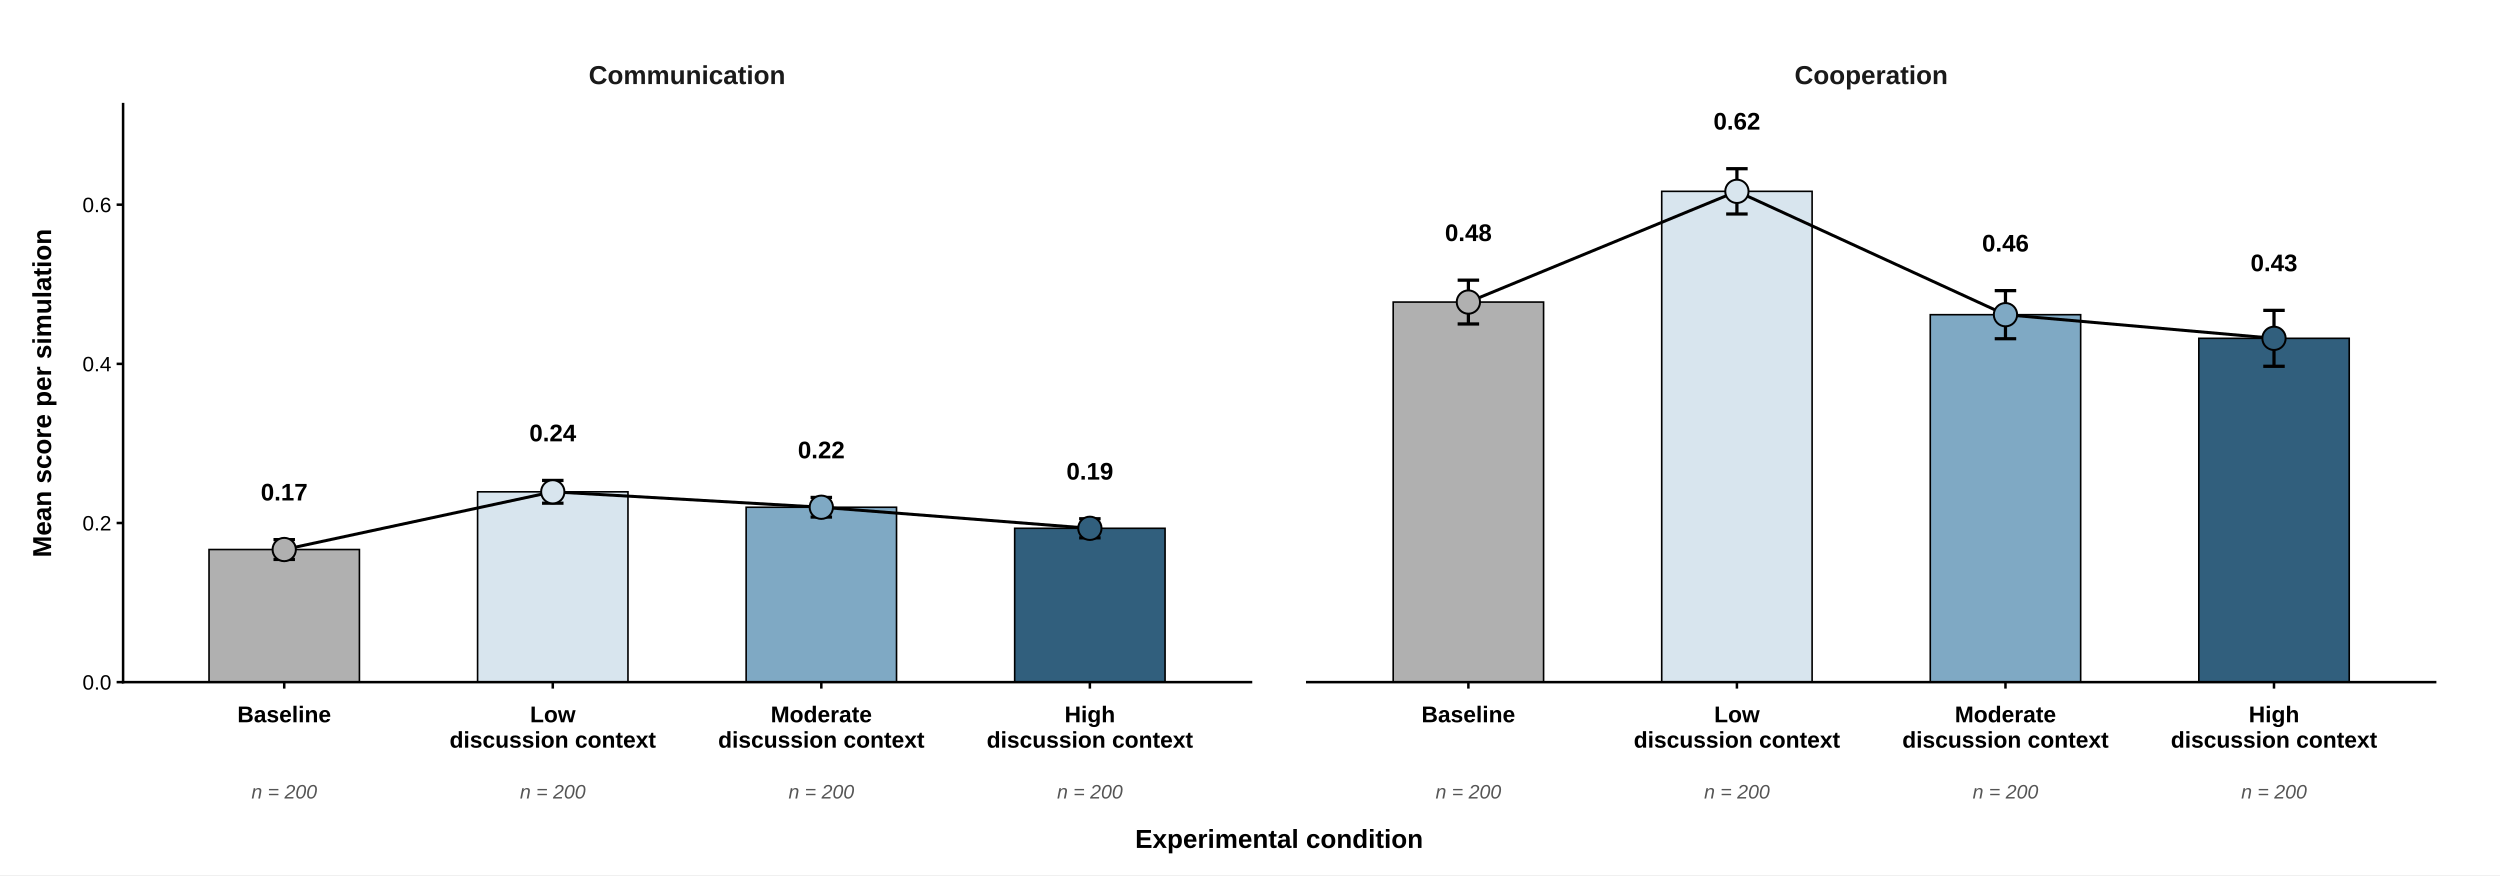
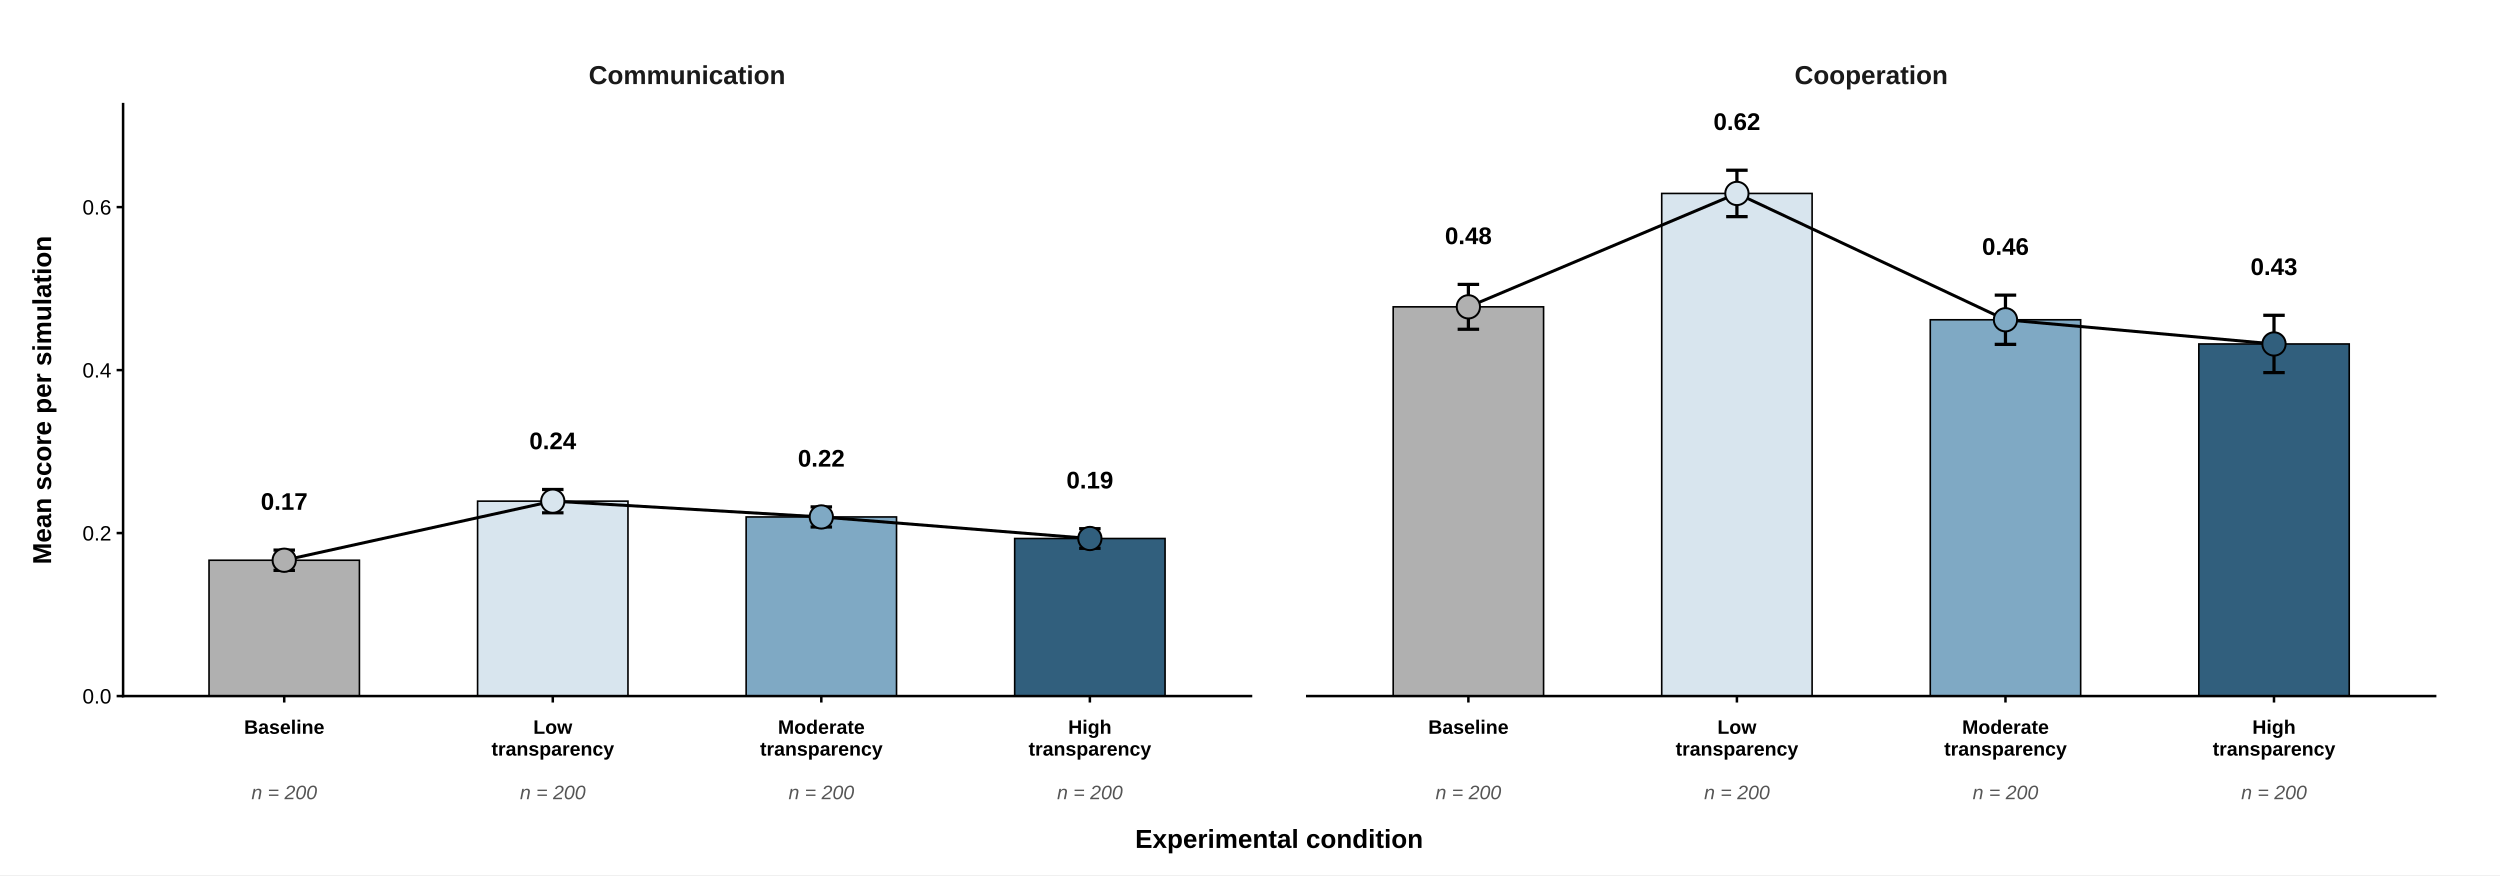
<svg xmlns="http://www.w3.org/2000/svg" width="1152.00pt" height="403.20pt" viewBox="0 0 1152.00 403.20">
  <g class="svglite">
    <defs>
      <style type="text/css">
    .svglite line, .svglite polyline, .svglite polygon, .svglite path, .svglite rect, .svglite circle {
      fill: none;
      stroke: #000000;
      stroke-linecap: round;
      stroke-linejoin: round;
      stroke-miterlimit: 10.00;
    }
    .svglite text {
      white-space: pre;
    }
    .svglite g.glyphgroup path {
      fill: inherit;
      stroke: none;
    }
  </style>
    </defs>
    <rect width="100%" height="100%" style="stroke: none; fill: #FFFFFF;" />
    <defs>
      <clipPath id="cpMC4wMHwxMTUyLjAwfDAuMDB8NDAzLjIw">
        <rect x="0.00" y="0.00" width="1152.00" height="403.20" />
      </clipPath>
    </defs>
    <g clip-path="url(#cpMC4wMHwxMTUyLjAwfDAuMDB8NDAzLjIw)">
      <rect x="-0" y="0.00" width="1152.00" height="403.20" style="stroke-width: 1.16; stroke: #FFFFFF; fill: #FFFFFF;" />
-       <rect x="56.72" y="47.98" width="519.73" height="266.35" style="stroke-width: 1.16; stroke: none; fill: #FFFFFF;" />
-       <rect x="96.32" y="253.22" width="69.30" height="61.11" style="stroke-width: 0.75; stroke-linecap: butt; stroke-linejoin: miter; fill: #B0B0B0;" />
-       <rect x="220.07" y="226.63" width="69.30" height="87.70" style="stroke-width: 0.75; stroke-linecap: butt; stroke-linejoin: miter; fill: #D8E5EE;" />
-       <rect x="343.82" y="233.74" width="69.30" height="80.60" style="stroke-width: 0.75; stroke-linecap: butt; stroke-linejoin: miter; fill: #7FA9C4;" />
-       <rect x="467.56" y="243.44" width="69.30" height="70.89" style="stroke-width: 0.75; stroke-linecap: butt; stroke-linejoin: miter; fill: #315F7D;" />
-       <polyline points="130.97,253.22 254.72,226.63 378.46,233.74 502.21,243.44 " style="stroke-width: 1.39; stroke-linecap: butt;" />
-       <polyline points="126.02,248.65 135.92,248.65 " style="stroke-width: 1.49; stroke-linecap: butt;" />
-       <polyline points="130.97,248.65 130.97,257.78 " style="stroke-width: 1.49; stroke-linecap: butt;" />
-       <polyline points="126.02,257.78 135.92,257.78 " style="stroke-width: 1.49; stroke-linecap: butt;" />
-       <polyline points="249.77,221.39 259.67,221.39 " style="stroke-width: 1.49; stroke-linecap: butt;" />
-       <polyline points="254.72,221.39 254.72,231.88 " style="stroke-width: 1.49; stroke-linecap: butt;" />
-       <polyline points="249.77,231.88 259.67,231.88 " style="stroke-width: 1.49; stroke-linecap: butt;" />
-       <polyline points="373.51,229.22 383.41,229.22 " style="stroke-width: 1.49; stroke-linecap: butt;" />
-       <polyline points="378.46,229.22 378.46,238.26 " style="stroke-width: 1.49; stroke-linecap: butt;" />
-       <polyline points="373.51,238.26 383.41,238.26 " style="stroke-width: 1.49; stroke-linecap: butt;" />
-       <polyline points="497.26,239.03 507.16,239.03 " style="stroke-width: 1.49; stroke-linecap: butt;" />
-       <polyline points="502.21,239.03 502.21,247.85 " style="stroke-width: 1.49; stroke-linecap: butt;" />
-       <polyline points="497.26,247.85 507.16,247.85 " style="stroke-width: 1.49; stroke-linecap: butt;" />
-       <circle cx="130.97" cy="253.22" r="5.37" style="stroke-width: 0.92; fill: #B0B0B0;" />
-       <circle cx="254.72" cy="226.63" r="5.37" style="stroke-width: 0.92; fill: #D8E5EE;" />
-       <circle cx="378.46" cy="233.74" r="5.37" style="stroke-width: 0.92; fill: #7FA9C4;" />
-       <circle cx="502.21" cy="243.44" r="5.37" style="stroke-width: 0.92; fill: #315F7D;" />
-       <text x="130.97" y="230.62" text-anchor="middle" style="font-size: 11.10px; font-weight: bold; font-family: &quot;Arial&quot;;" textLength="21.59px" lengthAdjust="spacingAndGlyphs">0.17</text>
-       <text x="254.72" y="203.36" text-anchor="middle" style="font-size: 11.10px; font-weight: bold; font-family: &quot;Arial&quot;;" textLength="21.59px" lengthAdjust="spacingAndGlyphs">0.24</text>
-       <text x="378.46" y="211.19" text-anchor="middle" style="font-size: 11.10px; font-weight: bold; font-family: &quot;Arial&quot;;" textLength="21.59px" lengthAdjust="spacingAndGlyphs">0.22</text>
-       <text x="502.21" y="221.00" text-anchor="middle" style="font-size: 11.10px; font-weight: bold; font-family: &quot;Arial&quot;;" textLength="21.59px" lengthAdjust="spacingAndGlyphs">0.19</text>
-       <rect x="602.38" y="47.98" width="519.73" height="266.35" style="stroke-width: 1.16; stroke: none; fill: #FFFFFF;" />
-       <rect x="641.98" y="139.19" width="69.30" height="175.14" style="stroke-width: 0.75; stroke-linecap: butt; stroke-linejoin: miter; fill: #B0B0B0;" />
-       <rect x="765.72" y="88.17" width="69.30" height="226.16" style="stroke-width: 0.75; stroke-linecap: butt; stroke-linejoin: miter; fill: #D8E5EE;" />
-       <rect x="889.47" y="145.01" width="69.30" height="169.32" style="stroke-width: 0.75; stroke-linecap: butt; stroke-linejoin: miter; fill: #7FA9C4;" />
-       <rect x="1013.22" y="155.90" width="69.30" height="158.43" style="stroke-width: 0.75; stroke-linecap: butt; stroke-linejoin: miter; fill: #315F7D;" />
-       <polyline points="676.63,139.19 800.37,88.17 924.12,145.01 1047.86,155.90 " style="stroke-width: 1.39; stroke-linecap: butt;" />
-       <polyline points="671.68,129.10 681.58,129.10 " style="stroke-width: 1.49; stroke-linecap: butt;" />
-       <polyline points="676.63,129.10 676.63,149.28 " style="stroke-width: 1.49; stroke-linecap: butt;" />
-       <polyline points="671.68,149.28 681.58,149.28 " style="stroke-width: 1.49; stroke-linecap: butt;" />
-       <polyline points="795.42,77.74 805.32,77.74 " style="stroke-width: 1.49; stroke-linecap: butt;" />
-       <polyline points="800.37,77.74 800.37,98.61 " style="stroke-width: 1.49; stroke-linecap: butt;" />
-       <polyline points="795.42,98.61 805.32,98.61 " style="stroke-width: 1.49; stroke-linecap: butt;" />
-       <polyline points="919.17,133.93 929.07,133.93 " style="stroke-width: 1.49; stroke-linecap: butt;" />
-       <polyline points="924.12,133.93 924.12,156.09 " style="stroke-width: 1.49; stroke-linecap: butt;" />
-       <polyline points="919.17,156.09 929.07,156.09 " style="stroke-width: 1.49; stroke-linecap: butt;" />
-       <polyline points="1042.91,143.01 1052.81,143.01 " style="stroke-width: 1.49; stroke-linecap: butt;" />
-       <polyline points="1047.86,143.01 1047.86,168.79 " style="stroke-width: 1.49; stroke-linecap: butt;" />
-       <polyline points="1042.91,168.79 1052.81,168.79 " style="stroke-width: 1.49; stroke-linecap: butt;" />
-       <circle cx="676.63" cy="139.19" r="5.37" style="stroke-width: 0.92; fill: #B0B0B0;" />
-       <circle cx="800.37" cy="88.17" r="5.37" style="stroke-width: 0.92; fill: #D8E5EE;" />
-       <circle cx="924.12" cy="145.01" r="5.37" style="stroke-width: 0.92; fill: #7FA9C4;" />
-       <circle cx="1047.86" cy="155.90" r="5.37" style="stroke-width: 0.92; fill: #315F7D;" />
-       <text x="676.63" y="111.07" text-anchor="middle" style="font-size: 11.10px; font-weight: bold; font-family: &quot;Arial&quot;;" textLength="21.59px" lengthAdjust="spacingAndGlyphs">0.48</text>
-       <text x="800.37" y="59.71" text-anchor="middle" style="font-size: 11.10px; font-weight: bold; font-family: &quot;Arial&quot;;" textLength="21.59px" lengthAdjust="spacingAndGlyphs">0.62</text>
-       <text x="924.12" y="115.90" text-anchor="middle" style="font-size: 11.10px; font-weight: bold; font-family: &quot;Arial&quot;;" textLength="21.59px" lengthAdjust="spacingAndGlyphs">0.46</text>
-       <text x="1047.86" y="124.98" text-anchor="middle" style="font-size: 11.10px; font-weight: bold; font-family: &quot;Arial&quot;;" textLength="21.59px" lengthAdjust="spacingAndGlyphs">0.43</text>
+       <rect x="56.72" y="47.98" width="519.73" height="272.76" style="stroke-width: 1.16; stroke: none; fill: #FFFFFF;" />
+       <rect x="96.32" y="258.16" width="69.30" height="62.59" style="stroke-width: 0.75; stroke-linecap: butt; stroke-linejoin: miter; fill: #B0B0B0;" />
+       <rect x="220.07" y="230.93" width="69.30" height="89.81" style="stroke-width: 0.75; stroke-linecap: butt; stroke-linejoin: miter; fill: #D8E5EE;" />
+       <rect x="343.82" y="238.21" width="69.30" height="82.53" style="stroke-width: 0.75; stroke-linecap: butt; stroke-linejoin: miter; fill: #7FA9C4;" />
+       <rect x="467.56" y="248.14" width="69.30" height="72.60" style="stroke-width: 0.75; stroke-linecap: butt; stroke-linejoin: miter; fill: #315F7D;" />
+       <polyline points="130.97,258.16 254.72,230.93 378.46,238.21 502.21,248.14 " style="stroke-width: 1.39; stroke-linecap: butt;" />
+       <polyline points="126.02,253.48 135.92,253.48 " style="stroke-width: 1.49; stroke-linecap: butt;" />
+       <polyline points="130.97,253.48 130.97,262.83 " style="stroke-width: 1.49; stroke-linecap: butt;" />
+       <polyline points="126.02,262.83 135.92,262.83 " style="stroke-width: 1.49; stroke-linecap: butt;" />
+       <polyline points="249.77,225.56 259.67,225.56 " style="stroke-width: 1.49; stroke-linecap: butt;" />
+       <polyline points="254.72,225.56 254.72,236.30 " style="stroke-width: 1.49; stroke-linecap: butt;" />
+       <polyline points="249.77,236.30 259.67,236.30 " style="stroke-width: 1.49; stroke-linecap: butt;" />
+       <polyline points="373.51,233.58 383.41,233.58 " style="stroke-width: 1.49; stroke-linecap: butt;" />
+       <polyline points="378.46,233.58 378.46,242.84 " style="stroke-width: 1.49; stroke-linecap: butt;" />
+       <polyline points="373.51,242.84 383.41,242.84 " style="stroke-width: 1.49; stroke-linecap: butt;" />
+       <polyline points="497.26,243.63 507.16,243.63 " style="stroke-width: 1.49; stroke-linecap: butt;" />
+       <polyline points="502.21,243.63 502.21,252.66 " style="stroke-width: 1.49; stroke-linecap: butt;" />
+       <polyline points="497.26,252.66 507.16,252.66 " style="stroke-width: 1.49; stroke-linecap: butt;" />
+       <circle cx="130.97" cy="258.16" r="5.37" style="stroke-width: 0.92; fill: #B0B0B0;" />
+       <circle cx="254.72" cy="230.93" r="5.37" style="stroke-width: 0.92; fill: #D8E5EE;" />
+       <circle cx="378.46" cy="238.21" r="5.37" style="stroke-width: 0.92; fill: #7FA9C4;" />
+       <circle cx="502.21" cy="248.14" r="5.37" style="stroke-width: 0.92; fill: #315F7D;" />
+       <text x="130.97" y="234.92" text-anchor="middle" style="font-size: 11.10px; font-weight: bold; font-family: &quot;Arial&quot;;" textLength="21.59px" lengthAdjust="spacingAndGlyphs">0.17</text>
+       <text x="254.72" y="207.00" text-anchor="middle" style="font-size: 11.10px; font-weight: bold; font-family: &quot;Arial&quot;;" textLength="21.59px" lengthAdjust="spacingAndGlyphs">0.24</text>
+       <text x="378.46" y="215.02" text-anchor="middle" style="font-size: 11.10px; font-weight: bold; font-family: &quot;Arial&quot;;" textLength="21.59px" lengthAdjust="spacingAndGlyphs">0.22</text>
+       <text x="502.21" y="225.07" text-anchor="middle" style="font-size: 11.10px; font-weight: bold; font-family: &quot;Arial&quot;;" textLength="21.59px" lengthAdjust="spacingAndGlyphs">0.19</text>
+       <rect x="602.38" y="47.98" width="519.73" height="272.76" style="stroke-width: 1.16; stroke: none; fill: #FFFFFF;" />
+       <rect x="641.98" y="141.39" width="69.30" height="179.35" style="stroke-width: 0.75; stroke-linecap: butt; stroke-linejoin: miter; fill: #B0B0B0;" />
+       <rect x="765.72" y="89.14" width="69.30" height="231.60" style="stroke-width: 0.75; stroke-linecap: butt; stroke-linejoin: miter; fill: #D8E5EE;" />
+       <rect x="889.47" y="147.35" width="69.30" height="173.40" style="stroke-width: 0.75; stroke-linecap: butt; stroke-linejoin: miter; fill: #7FA9C4;" />
+       <rect x="1013.22" y="158.50" width="69.30" height="162.24" style="stroke-width: 0.75; stroke-linecap: butt; stroke-linejoin: miter; fill: #315F7D;" />
+       <polyline points="676.63,141.39 800.37,89.14 924.12,147.35 1047.86,158.50 " style="stroke-width: 1.39; stroke-linecap: butt;" />
+       <polyline points="671.68,131.05 681.58,131.05 " style="stroke-width: 1.49; stroke-linecap: butt;" />
+       <polyline points="676.63,131.05 676.63,151.72 " style="stroke-width: 1.49; stroke-linecap: butt;" />
+       <polyline points="671.68,151.72 681.58,151.72 " style="stroke-width: 1.49; stroke-linecap: butt;" />
+       <polyline points="795.42,78.45 805.32,78.45 " style="stroke-width: 1.49; stroke-linecap: butt;" />
+       <polyline points="800.37,78.45 800.37,99.83 " style="stroke-width: 1.49; stroke-linecap: butt;" />
+       <polyline points="795.42,99.83 805.32,99.83 " style="stroke-width: 1.49; stroke-linecap: butt;" />
+       <polyline points="919.17,136.00 929.07,136.00 " style="stroke-width: 1.49; stroke-linecap: butt;" />
+       <polyline points="924.12,136.00 924.12,158.69 " style="stroke-width: 1.49; stroke-linecap: butt;" />
+       <polyline points="919.17,158.69 929.07,158.69 " style="stroke-width: 1.49; stroke-linecap: butt;" />
+       <polyline points="1042.91,145.29 1052.81,145.29 " style="stroke-width: 1.49; stroke-linecap: butt;" />
+       <polyline points="1047.86,145.29 1047.86,171.70 " style="stroke-width: 1.49; stroke-linecap: butt;" />
+       <polyline points="1042.91,171.70 1052.81,171.70 " style="stroke-width: 1.49; stroke-linecap: butt;" />
+       <circle cx="676.63" cy="141.39" r="5.37" style="stroke-width: 0.92; fill: #B0B0B0;" />
+       <circle cx="800.37" cy="89.14" r="5.37" style="stroke-width: 0.92; fill: #D8E5EE;" />
+       <circle cx="924.12" cy="147.35" r="5.37" style="stroke-width: 0.92; fill: #7FA9C4;" />
+       <circle cx="1047.86" cy="158.50" r="5.37" style="stroke-width: 0.92; fill: #315F7D;" />
+       <text x="676.63" y="112.49" text-anchor="middle" style="font-size: 11.10px; font-weight: bold; font-family: &quot;Arial&quot;;" textLength="21.59px" lengthAdjust="spacingAndGlyphs">0.48</text>
+       <text x="800.37" y="59.89" text-anchor="middle" style="font-size: 11.10px; font-weight: bold; font-family: &quot;Arial&quot;;" textLength="21.59px" lengthAdjust="spacingAndGlyphs">0.62</text>
+       <text x="924.12" y="117.44" text-anchor="middle" style="font-size: 11.10px; font-weight: bold; font-family: &quot;Arial&quot;;" textLength="21.59px" lengthAdjust="spacingAndGlyphs">0.46</text>
+       <text x="1047.86" y="126.73" text-anchor="middle" style="font-size: 11.10px; font-weight: bold; font-family: &quot;Arial&quot;;" textLength="21.59px" lengthAdjust="spacingAndGlyphs">0.43</text>
    </g>
    <defs>
      <clipPath id="cpNTYuNzJ8NTc2LjQ2fDI0LjkxfDQ3Ljk4">
        <rect x="56.72" y="24.91" width="519.73" height="23.07" />
      </clipPath>
    </defs>
    <g clip-path="url(#cpNTYuNzJ8NTc2LjQ2fDI0LjkxfDQ3Ljk4)">
      <text x="316.59" y="38.75" text-anchor="middle" style="font-size: 12.00px; font-weight: bold;fill: #1A1A1A; font-family: &quot;Arial&quot;;" textLength="90.66px" lengthAdjust="spacingAndGlyphs">Communication</text>
    </g>
    <g clip-path="url(#cpMC4wMHwxMTUyLjAwfDAuMDB8NDAzLjIw)">
</g>
    <defs>
      <clipPath id="cpNjAyLjM4fDExMjIuMTF8MjQuOTF8NDcuOTg=">
        <rect x="602.38" y="24.91" width="519.73" height="23.07" />
      </clipPath>
    </defs>
    <g clip-path="url(#cpNjAyLjM4fDExMjIuMTF8MjQuOTF8NDcuOTg=)">
      <text x="862.25" y="38.75" text-anchor="middle" style="font-size: 12.00px; font-weight: bold;fill: #1A1A1A; font-family: &quot;Arial&quot;;" textLength="70.66px" lengthAdjust="spacingAndGlyphs">Cooperation</text>
    </g>
    <g clip-path="url(#cpMC4wMHwxMTUyLjAwfDAuMDB8NDAzLjIw)">
-       <polyline points="56.72,314.33 576.46,314.33 " style="stroke-width: 1.16; stroke-linecap: square;" />
-       <polyline points="130.97,317.32 130.97,314.33 " style="stroke-width: 1.16; stroke-linecap: butt;" />
-       <polyline points="254.72,317.32 254.72,314.33 " style="stroke-width: 1.16; stroke-linecap: butt;" />
-       <polyline points="378.46,317.32 378.46,314.33 " style="stroke-width: 1.16; stroke-linecap: butt;" />
-       <polyline points="502.21,317.32 502.21,314.33 " style="stroke-width: 1.16; stroke-linecap: butt;" />
-       <text x="109.37" y="332.81" style="font-size: 10.50px; font-weight: bold; font-family: &quot;Arial&quot;;" textLength="43.20px" lengthAdjust="spacingAndGlyphs">Baseline</text>
-       <text x="115.85" y="367.95" style="font-size: 9.00px; font-style: italic;fill: #555555; font-family: &quot;Arial&quot;;" textLength="5.00px" lengthAdjust="spacingAndGlyphs">n</text>
-       <text x="123.35" y="367.95" style="font-size: 9.00px; font-style: italic;fill: #555555; font-family: &quot;Arial&quot;;" textLength="5.25px" lengthAdjust="spacingAndGlyphs">=</text>
-       <text x="131.10" y="367.95" style="font-size: 9.00px; font-style: italic;fill: #555555; font-family: &quot;Arial&quot;;" textLength="15.00px" lengthAdjust="spacingAndGlyphs">200</text>
-       <text x="244.23" y="332.81" style="font-size: 10.50px; font-weight: bold; font-family: &quot;Arial&quot;;" textLength="20.98px" lengthAdjust="spacingAndGlyphs">Low</text>
-       <text x="207.16" y="344.52" style="font-size: 10.50px; font-weight: bold; font-family: &quot;Arial&quot;;" textLength="54.84px" lengthAdjust="spacingAndGlyphs">discussion</text>
-       <text x="264.93" y="344.52" style="font-size: 10.50px; font-weight: bold; font-family: &quot;Arial&quot;;" textLength="37.34px" lengthAdjust="spacingAndGlyphs">context</text>
-       <text x="239.59" y="367.95" style="font-size: 9.00px; font-style: italic;fill: #555555; font-family: &quot;Arial&quot;;" textLength="5.00px" lengthAdjust="spacingAndGlyphs">n</text>
-       <text x="247.09" y="367.95" style="font-size: 9.00px; font-style: italic;fill: #555555; font-family: &quot;Arial&quot;;" textLength="5.25px" lengthAdjust="spacingAndGlyphs">=</text>
-       <text x="254.84" y="367.95" style="font-size: 9.00px; font-style: italic;fill: #555555; font-family: &quot;Arial&quot;;" textLength="15.00px" lengthAdjust="spacingAndGlyphs">200</text>
-       <text x="355.12" y="332.81" style="font-size: 10.50px; font-weight: bold; font-family: &quot;Arial&quot;;" textLength="46.69px" lengthAdjust="spacingAndGlyphs">Moderate</text>
-       <text x="330.91" y="344.52" style="font-size: 10.50px; font-weight: bold; font-family: &quot;Arial&quot;;" textLength="54.84px" lengthAdjust="spacingAndGlyphs">discussion</text>
-       <text x="388.67" y="344.52" style="font-size: 10.50px; font-weight: bold; font-family: &quot;Arial&quot;;" textLength="37.34px" lengthAdjust="spacingAndGlyphs">context</text>
-       <text x="363.34" y="367.95" style="font-size: 9.00px; font-style: italic;fill: #555555; font-family: &quot;Arial&quot;;" textLength="5.00px" lengthAdjust="spacingAndGlyphs">n</text>
-       <text x="370.84" y="367.95" style="font-size: 9.00px; font-style: italic;fill: #555555; font-family: &quot;Arial&quot;;" textLength="5.25px" lengthAdjust="spacingAndGlyphs">=</text>
-       <text x="378.59" y="367.95" style="font-size: 9.00px; font-style: italic;fill: #555555; font-family: &quot;Arial&quot;;" textLength="15.00px" lengthAdjust="spacingAndGlyphs">200</text>
-       <text x="490.55" y="332.81" style="font-size: 10.50px; font-weight: bold; font-family: &quot;Arial&quot;;" textLength="23.31px" lengthAdjust="spacingAndGlyphs">High</text>
-       <text x="454.66" y="344.52" style="font-size: 10.50px; font-weight: bold; font-family: &quot;Arial&quot;;" textLength="54.84px" lengthAdjust="spacingAndGlyphs">discussion</text>
-       <text x="512.42" y="344.52" style="font-size: 10.50px; font-weight: bold; font-family: &quot;Arial&quot;;" textLength="37.34px" lengthAdjust="spacingAndGlyphs">context</text>
-       <text x="487.09" y="367.95" style="font-size: 9.00px; font-style: italic;fill: #555555; font-family: &quot;Arial&quot;;" textLength="5.00px" lengthAdjust="spacingAndGlyphs">n</text>
-       <text x="494.59" y="367.95" style="font-size: 9.00px; font-style: italic;fill: #555555; font-family: &quot;Arial&quot;;" textLength="5.25px" lengthAdjust="spacingAndGlyphs">=</text>
-       <text x="502.34" y="367.95" style="font-size: 9.00px; font-style: italic;fill: #555555; font-family: &quot;Arial&quot;;" textLength="15.00px" lengthAdjust="spacingAndGlyphs">200</text>
-       <polyline points="602.38,314.33 1122.11,314.33 " style="stroke-width: 1.16; stroke-linecap: square;" />
-       <polyline points="676.63,317.32 676.63,314.33 " style="stroke-width: 1.16; stroke-linecap: butt;" />
-       <polyline points="800.37,317.32 800.37,314.33 " style="stroke-width: 1.16; stroke-linecap: butt;" />
-       <polyline points="924.12,317.32 924.12,314.33 " style="stroke-width: 1.16; stroke-linecap: butt;" />
-       <polyline points="1047.86,317.32 1047.86,314.33 " style="stroke-width: 1.16; stroke-linecap: butt;" />
-       <text x="655.02" y="332.81" style="font-size: 10.50px; font-weight: bold; font-family: &quot;Arial&quot;;" textLength="43.20px" lengthAdjust="spacingAndGlyphs">Baseline</text>
-       <text x="661.50" y="367.95" style="font-size: 9.00px; font-style: italic;fill: #555555; font-family: &quot;Arial&quot;;" textLength="5.00px" lengthAdjust="spacingAndGlyphs">n</text>
-       <text x="669.00" y="367.95" style="font-size: 9.00px; font-style: italic;fill: #555555; font-family: &quot;Arial&quot;;" textLength="5.25px" lengthAdjust="spacingAndGlyphs">=</text>
-       <text x="676.75" y="367.95" style="font-size: 9.00px; font-style: italic;fill: #555555; font-family: &quot;Arial&quot;;" textLength="15.00px" lengthAdjust="spacingAndGlyphs">200</text>
-       <text x="789.88" y="332.81" style="font-size: 10.50px; font-weight: bold; font-family: &quot;Arial&quot;;" textLength="20.98px" lengthAdjust="spacingAndGlyphs">Low</text>
-       <text x="752.82" y="344.52" style="font-size: 10.50px; font-weight: bold; font-family: &quot;Arial&quot;;" textLength="54.84px" lengthAdjust="spacingAndGlyphs">discussion</text>
-       <text x="810.58" y="344.52" style="font-size: 10.50px; font-weight: bold; font-family: &quot;Arial&quot;;" textLength="37.34px" lengthAdjust="spacingAndGlyphs">context</text>
-       <text x="785.25" y="367.95" style="font-size: 9.00px; font-style: italic;fill: #555555; font-family: &quot;Arial&quot;;" textLength="5.00px" lengthAdjust="spacingAndGlyphs">n</text>
-       <text x="792.75" y="367.95" style="font-size: 9.00px; font-style: italic;fill: #555555; font-family: &quot;Arial&quot;;" textLength="5.25px" lengthAdjust="spacingAndGlyphs">=</text>
-       <text x="800.50" y="367.95" style="font-size: 9.00px; font-style: italic;fill: #555555; font-family: &quot;Arial&quot;;" textLength="15.00px" lengthAdjust="spacingAndGlyphs">200</text>
-       <text x="900.77" y="332.81" style="font-size: 10.50px; font-weight: bold; font-family: &quot;Arial&quot;;" textLength="46.69px" lengthAdjust="spacingAndGlyphs">Moderate</text>
-       <text x="876.56" y="344.52" style="font-size: 10.50px; font-weight: bold; font-family: &quot;Arial&quot;;" textLength="54.84px" lengthAdjust="spacingAndGlyphs">discussion</text>
-       <text x="934.33" y="344.52" style="font-size: 10.50px; font-weight: bold; font-family: &quot;Arial&quot;;" textLength="37.34px" lengthAdjust="spacingAndGlyphs">context</text>
-       <text x="908.99" y="367.95" style="font-size: 9.00px; font-style: italic;fill: #555555; font-family: &quot;Arial&quot;;" textLength="5.00px" lengthAdjust="spacingAndGlyphs">n</text>
-       <text x="916.49" y="367.95" style="font-size: 9.00px; font-style: italic;fill: #555555; font-family: &quot;Arial&quot;;" textLength="5.25px" lengthAdjust="spacingAndGlyphs">=</text>
-       <text x="924.24" y="367.95" style="font-size: 9.00px; font-style: italic;fill: #555555; font-family: &quot;Arial&quot;;" textLength="15.00px" lengthAdjust="spacingAndGlyphs">200</text>
-       <text x="1036.21" y="332.81" style="font-size: 10.50px; font-weight: bold; font-family: &quot;Arial&quot;;" textLength="23.31px" lengthAdjust="spacingAndGlyphs">High</text>
-       <text x="1000.31" y="344.52" style="font-size: 10.50px; font-weight: bold; font-family: &quot;Arial&quot;;" textLength="54.84px" lengthAdjust="spacingAndGlyphs">discussion</text>
-       <text x="1058.08" y="344.52" style="font-size: 10.50px; font-weight: bold; font-family: &quot;Arial&quot;;" textLength="37.34px" lengthAdjust="spacingAndGlyphs">context</text>
-       <text x="1032.74" y="367.95" style="font-size: 9.00px; font-style: italic;fill: #555555; font-family: &quot;Arial&quot;;" textLength="5.00px" lengthAdjust="spacingAndGlyphs">n</text>
-       <text x="1040.24" y="367.95" style="font-size: 9.00px; font-style: italic;fill: #555555; font-family: &quot;Arial&quot;;" textLength="5.25px" lengthAdjust="spacingAndGlyphs">=</text>
-       <text x="1047.99" y="367.95" style="font-size: 9.00px; font-style: italic;fill: #555555; font-family: &quot;Arial&quot;;" textLength="15.00px" lengthAdjust="spacingAndGlyphs">200</text>
-       <polyline points="56.72,314.33 56.72,47.98 " style="stroke-width: 1.16; stroke-linecap: square;" />
-       <text x="51.34" y="317.77" text-anchor="end" style="font-size: 9.60px; font-family: &quot;Arial&quot;;" textLength="13.33px" lengthAdjust="spacingAndGlyphs">0.0</text>
-       <text x="51.34" y="244.43" text-anchor="end" style="font-size: 9.60px; font-family: &quot;Arial&quot;;" textLength="13.33px" lengthAdjust="spacingAndGlyphs">0.2</text>
-       <text x="51.34" y="171.09" text-anchor="end" style="font-size: 9.60px; font-family: &quot;Arial&quot;;" textLength="13.33px" lengthAdjust="spacingAndGlyphs">0.4</text>
-       <text x="51.34" y="97.75" text-anchor="end" style="font-size: 9.60px; font-family: &quot;Arial&quot;;" textLength="13.33px" lengthAdjust="spacingAndGlyphs">0.6</text>
-       <polyline points="53.74,314.33 56.72,314.33 " style="stroke-width: 1.16; stroke-linecap: butt;" />
-       <polyline points="53.74,240.99 56.72,240.99 " style="stroke-width: 1.16; stroke-linecap: butt;" />
-       <polyline points="53.74,167.66 56.72,167.66 " style="stroke-width: 1.16; stroke-linecap: butt;" />
-       <polyline points="53.74,94.32 56.72,94.32 " style="stroke-width: 1.16; stroke-linecap: butt;" />
+       <polyline points="56.72,320.74 576.46,320.74 " style="stroke-width: 1.16; stroke-linecap: square;" />
+       <polyline points="130.97,323.73 130.97,320.74 " style="stroke-width: 1.16; stroke-linecap: butt;" />
+       <polyline points="254.72,323.73 254.72,320.74 " style="stroke-width: 1.16; stroke-linecap: butt;" />
+       <polyline points="378.46,323.73 378.46,320.74 " style="stroke-width: 1.16; stroke-linecap: butt;" />
+       <polyline points="502.21,323.73 502.21,320.74 " style="stroke-width: 1.16; stroke-linecap: butt;" />
+       <text x="112.47" y="338.14" style="font-size: 9.00px; font-weight: bold; font-family: &quot;Arial&quot;;" textLength="37.00px" lengthAdjust="spacingAndGlyphs">Baseline</text>
+       <text x="115.85" y="368.27" style="font-size: 9.00px; font-style: italic;fill: #555555; font-family: &quot;Arial&quot;;" textLength="5.00px" lengthAdjust="spacingAndGlyphs">n</text>
+       <text x="123.35" y="368.27" style="font-size: 9.00px; font-style: italic;fill: #555555; font-family: &quot;Arial&quot;;" textLength="5.25px" lengthAdjust="spacingAndGlyphs">=</text>
+       <text x="131.10" y="368.27" style="font-size: 9.00px; font-style: italic;fill: #555555; font-family: &quot;Arial&quot;;" textLength="15.00px" lengthAdjust="spacingAndGlyphs">200</text>
+       <text x="245.72" y="338.14" style="font-size: 9.00px; font-weight: bold; font-family: &quot;Arial&quot;;" textLength="18.00px" lengthAdjust="spacingAndGlyphs">Low</text>
+       <text x="226.47" y="348.19" style="font-size: 9.00px; font-weight: bold; font-family: &quot;Arial&quot;;" textLength="56.50px" lengthAdjust="spacingAndGlyphs">transparency</text>
+       <text x="239.59" y="368.27" style="font-size: 9.00px; font-style: italic;fill: #555555; font-family: &quot;Arial&quot;;" textLength="5.00px" lengthAdjust="spacingAndGlyphs">n</text>
+       <text x="247.09" y="368.27" style="font-size: 9.00px; font-style: italic;fill: #555555; font-family: &quot;Arial&quot;;" textLength="5.25px" lengthAdjust="spacingAndGlyphs">=</text>
+       <text x="254.84" y="368.27" style="font-size: 9.00px; font-style: italic;fill: #555555; font-family: &quot;Arial&quot;;" textLength="15.00px" lengthAdjust="spacingAndGlyphs">200</text>
+       <text x="358.46" y="338.14" style="font-size: 9.00px; font-weight: bold; font-family: &quot;Arial&quot;;" textLength="40.00px" lengthAdjust="spacingAndGlyphs">Moderate</text>
+       <text x="350.21" y="348.19" style="font-size: 9.00px; font-weight: bold; font-family: &quot;Arial&quot;;" textLength="56.50px" lengthAdjust="spacingAndGlyphs">transparency</text>
+       <text x="363.34" y="368.27" style="font-size: 9.00px; font-style: italic;fill: #555555; font-family: &quot;Arial&quot;;" textLength="5.00px" lengthAdjust="spacingAndGlyphs">n</text>
+       <text x="370.84" y="368.27" style="font-size: 9.00px; font-style: italic;fill: #555555; font-family: &quot;Arial&quot;;" textLength="5.25px" lengthAdjust="spacingAndGlyphs">=</text>
+       <text x="378.59" y="368.27" style="font-size: 9.00px; font-style: italic;fill: #555555; font-family: &quot;Arial&quot;;" textLength="15.00px" lengthAdjust="spacingAndGlyphs">200</text>
+       <text x="492.21" y="338.14" style="font-size: 9.00px; font-weight: bold; font-family: &quot;Arial&quot;;" textLength="20.00px" lengthAdjust="spacingAndGlyphs">High</text>
+       <text x="473.96" y="348.19" style="font-size: 9.00px; font-weight: bold; font-family: &quot;Arial&quot;;" textLength="56.50px" lengthAdjust="spacingAndGlyphs">transparency</text>
+       <text x="487.09" y="368.27" style="font-size: 9.00px; font-style: italic;fill: #555555; font-family: &quot;Arial&quot;;" textLength="5.00px" lengthAdjust="spacingAndGlyphs">n</text>
+       <text x="494.59" y="368.27" style="font-size: 9.00px; font-style: italic;fill: #555555; font-family: &quot;Arial&quot;;" textLength="5.25px" lengthAdjust="spacingAndGlyphs">=</text>
+       <text x="502.34" y="368.27" style="font-size: 9.00px; font-style: italic;fill: #555555; font-family: &quot;Arial&quot;;" textLength="15.00px" lengthAdjust="spacingAndGlyphs">200</text>
+       <polyline points="602.38,320.74 1122.11,320.74 " style="stroke-width: 1.16; stroke-linecap: square;" />
+       <polyline points="676.63,323.73 676.63,320.74 " style="stroke-width: 1.16; stroke-linecap: butt;" />
+       <polyline points="800.37,323.73 800.37,320.74 " style="stroke-width: 1.16; stroke-linecap: butt;" />
+       <polyline points="924.12,323.73 924.12,320.74 " style="stroke-width: 1.16; stroke-linecap: butt;" />
+       <polyline points="1047.86,323.73 1047.86,320.74 " style="stroke-width: 1.16; stroke-linecap: butt;" />
+       <text x="658.13" y="338.14" style="font-size: 9.00px; font-weight: bold; font-family: &quot;Arial&quot;;" textLength="37.00px" lengthAdjust="spacingAndGlyphs">Baseline</text>
+       <text x="661.50" y="368.27" style="font-size: 9.00px; font-style: italic;fill: #555555; font-family: &quot;Arial&quot;;" textLength="5.00px" lengthAdjust="spacingAndGlyphs">n</text>
+       <text x="669.00" y="368.27" style="font-size: 9.00px; font-style: italic;fill: #555555; font-family: &quot;Arial&quot;;" textLength="5.25px" lengthAdjust="spacingAndGlyphs">=</text>
+       <text x="676.75" y="368.27" style="font-size: 9.00px; font-style: italic;fill: #555555; font-family: &quot;Arial&quot;;" textLength="15.00px" lengthAdjust="spacingAndGlyphs">200</text>
+       <text x="791.37" y="338.14" style="font-size: 9.00px; font-weight: bold; font-family: &quot;Arial&quot;;" textLength="18.00px" lengthAdjust="spacingAndGlyphs">Low</text>
+       <text x="772.12" y="348.19" style="font-size: 9.00px; font-weight: bold; font-family: &quot;Arial&quot;;" textLength="56.50px" lengthAdjust="spacingAndGlyphs">transparency</text>
+       <text x="785.25" y="368.27" style="font-size: 9.00px; font-style: italic;fill: #555555; font-family: &quot;Arial&quot;;" textLength="5.00px" lengthAdjust="spacingAndGlyphs">n</text>
+       <text x="792.75" y="368.27" style="font-size: 9.00px; font-style: italic;fill: #555555; font-family: &quot;Arial&quot;;" textLength="5.25px" lengthAdjust="spacingAndGlyphs">=</text>
+       <text x="800.50" y="368.27" style="font-size: 9.00px; font-style: italic;fill: #555555; font-family: &quot;Arial&quot;;" textLength="15.00px" lengthAdjust="spacingAndGlyphs">200</text>
+       <text x="904.12" y="338.14" style="font-size: 9.00px; font-weight: bold; font-family: &quot;Arial&quot;;" textLength="40.00px" lengthAdjust="spacingAndGlyphs">Moderate</text>
+       <text x="895.87" y="348.19" style="font-size: 9.00px; font-weight: bold; font-family: &quot;Arial&quot;;" textLength="56.50px" lengthAdjust="spacingAndGlyphs">transparency</text>
+       <text x="908.99" y="368.27" style="font-size: 9.00px; font-style: italic;fill: #555555; font-family: &quot;Arial&quot;;" textLength="5.00px" lengthAdjust="spacingAndGlyphs">n</text>
+       <text x="916.49" y="368.27" style="font-size: 9.00px; font-style: italic;fill: #555555; font-family: &quot;Arial&quot;;" textLength="5.25px" lengthAdjust="spacingAndGlyphs">=</text>
+       <text x="924.24" y="368.27" style="font-size: 9.00px; font-style: italic;fill: #555555; font-family: &quot;Arial&quot;;" textLength="15.00px" lengthAdjust="spacingAndGlyphs">200</text>
+       <text x="1037.86" y="338.14" style="font-size: 9.00px; font-weight: bold; font-family: &quot;Arial&quot;;" textLength="20.00px" lengthAdjust="spacingAndGlyphs">High</text>
+       <text x="1019.61" y="348.19" style="font-size: 9.00px; font-weight: bold; font-family: &quot;Arial&quot;;" textLength="56.50px" lengthAdjust="spacingAndGlyphs">transparency</text>
+       <text x="1032.74" y="368.27" style="font-size: 9.00px; font-style: italic;fill: #555555; font-family: &quot;Arial&quot;;" textLength="5.00px" lengthAdjust="spacingAndGlyphs">n</text>
+       <text x="1040.24" y="368.27" style="font-size: 9.00px; font-style: italic;fill: #555555; font-family: &quot;Arial&quot;;" textLength="5.25px" lengthAdjust="spacingAndGlyphs">=</text>
+       <text x="1047.99" y="368.27" style="font-size: 9.00px; font-style: italic;fill: #555555; font-family: &quot;Arial&quot;;" textLength="15.00px" lengthAdjust="spacingAndGlyphs">200</text>
+       <polyline points="56.72,320.74 56.72,47.98 " style="stroke-width: 1.16; stroke-linecap: square;" />
+       <text x="51.34" y="324.18" text-anchor="end" style="font-size: 9.60px; font-family: &quot;Arial&quot;;" textLength="13.33px" lengthAdjust="spacingAndGlyphs">0.0</text>
+       <text x="51.34" y="249.07" text-anchor="end" style="font-size: 9.60px; font-family: &quot;Arial&quot;;" textLength="13.33px" lengthAdjust="spacingAndGlyphs">0.2</text>
+       <text x="51.34" y="173.97" text-anchor="end" style="font-size: 9.60px; font-family: &quot;Arial&quot;;" textLength="13.33px" lengthAdjust="spacingAndGlyphs">0.4</text>
+       <text x="51.34" y="98.87" text-anchor="end" style="font-size: 9.60px; font-family: &quot;Arial&quot;;" textLength="13.33px" lengthAdjust="spacingAndGlyphs">0.6</text>
+       <polyline points="53.74,320.74 56.72,320.74 " style="stroke-width: 1.16; stroke-linecap: butt;" />
+       <polyline points="53.74,245.64 56.72,245.64 " style="stroke-width: 1.16; stroke-linecap: butt;" />
+       <polyline points="53.74,170.54 56.72,170.54 " style="stroke-width: 1.16; stroke-linecap: butt;" />
+       <polyline points="53.74,95.43 56.72,95.43 " style="stroke-width: 1.16; stroke-linecap: butt;" />
      <text x="589.42" y="390.72" text-anchor="middle" style="font-size: 12.00px; font-weight: bold; font-family: &quot;Arial&quot;;" textLength="132.64px" lengthAdjust="spacingAndGlyphs">Experimental condition</text>
-       <text transform="translate(23.54,181.15) rotate(-90)" text-anchor="middle" style="font-size: 12.00px; font-weight: bold; font-family: &quot;Arial&quot;;" textLength="151.33px" lengthAdjust="spacingAndGlyphs">Mean score per simulation</text>
+       <text transform="translate(23.54,184.36) rotate(-90)" text-anchor="middle" style="font-size: 12.00px; font-weight: bold; font-family: &quot;Arial&quot;;" textLength="151.33px" lengthAdjust="spacingAndGlyphs">Mean score per simulation</text>
    </g>
  </g>
</svg>
